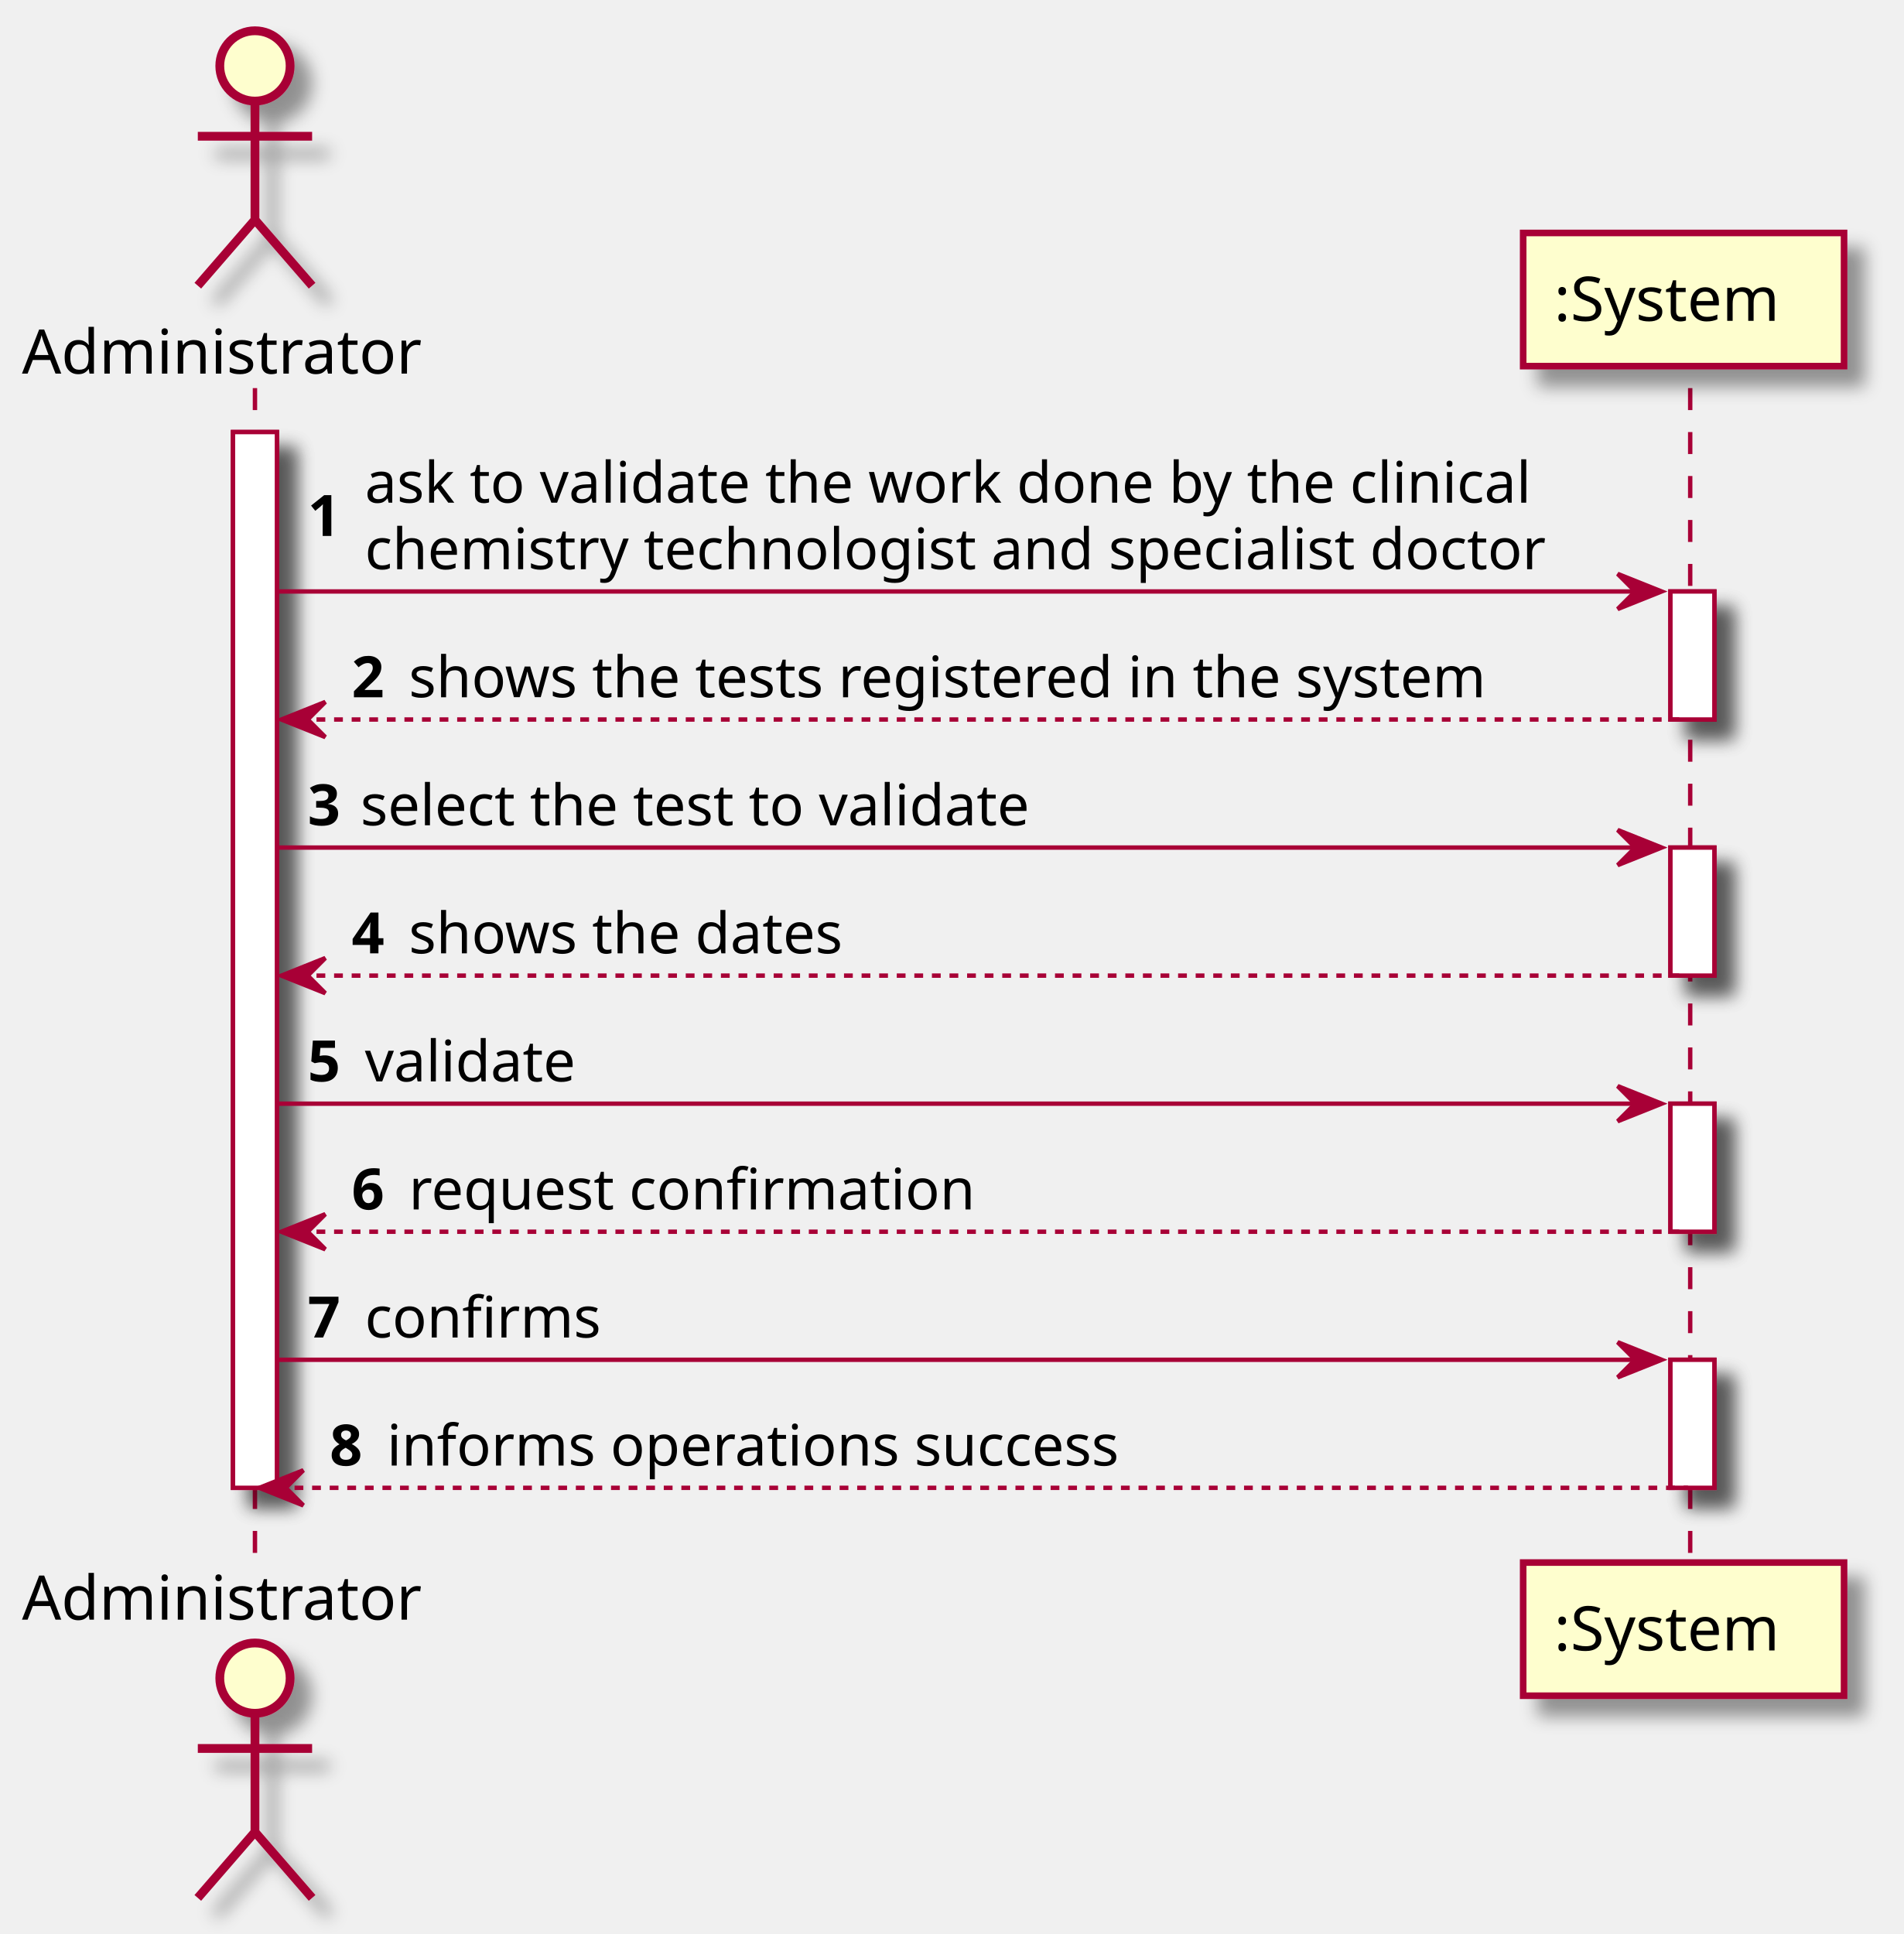
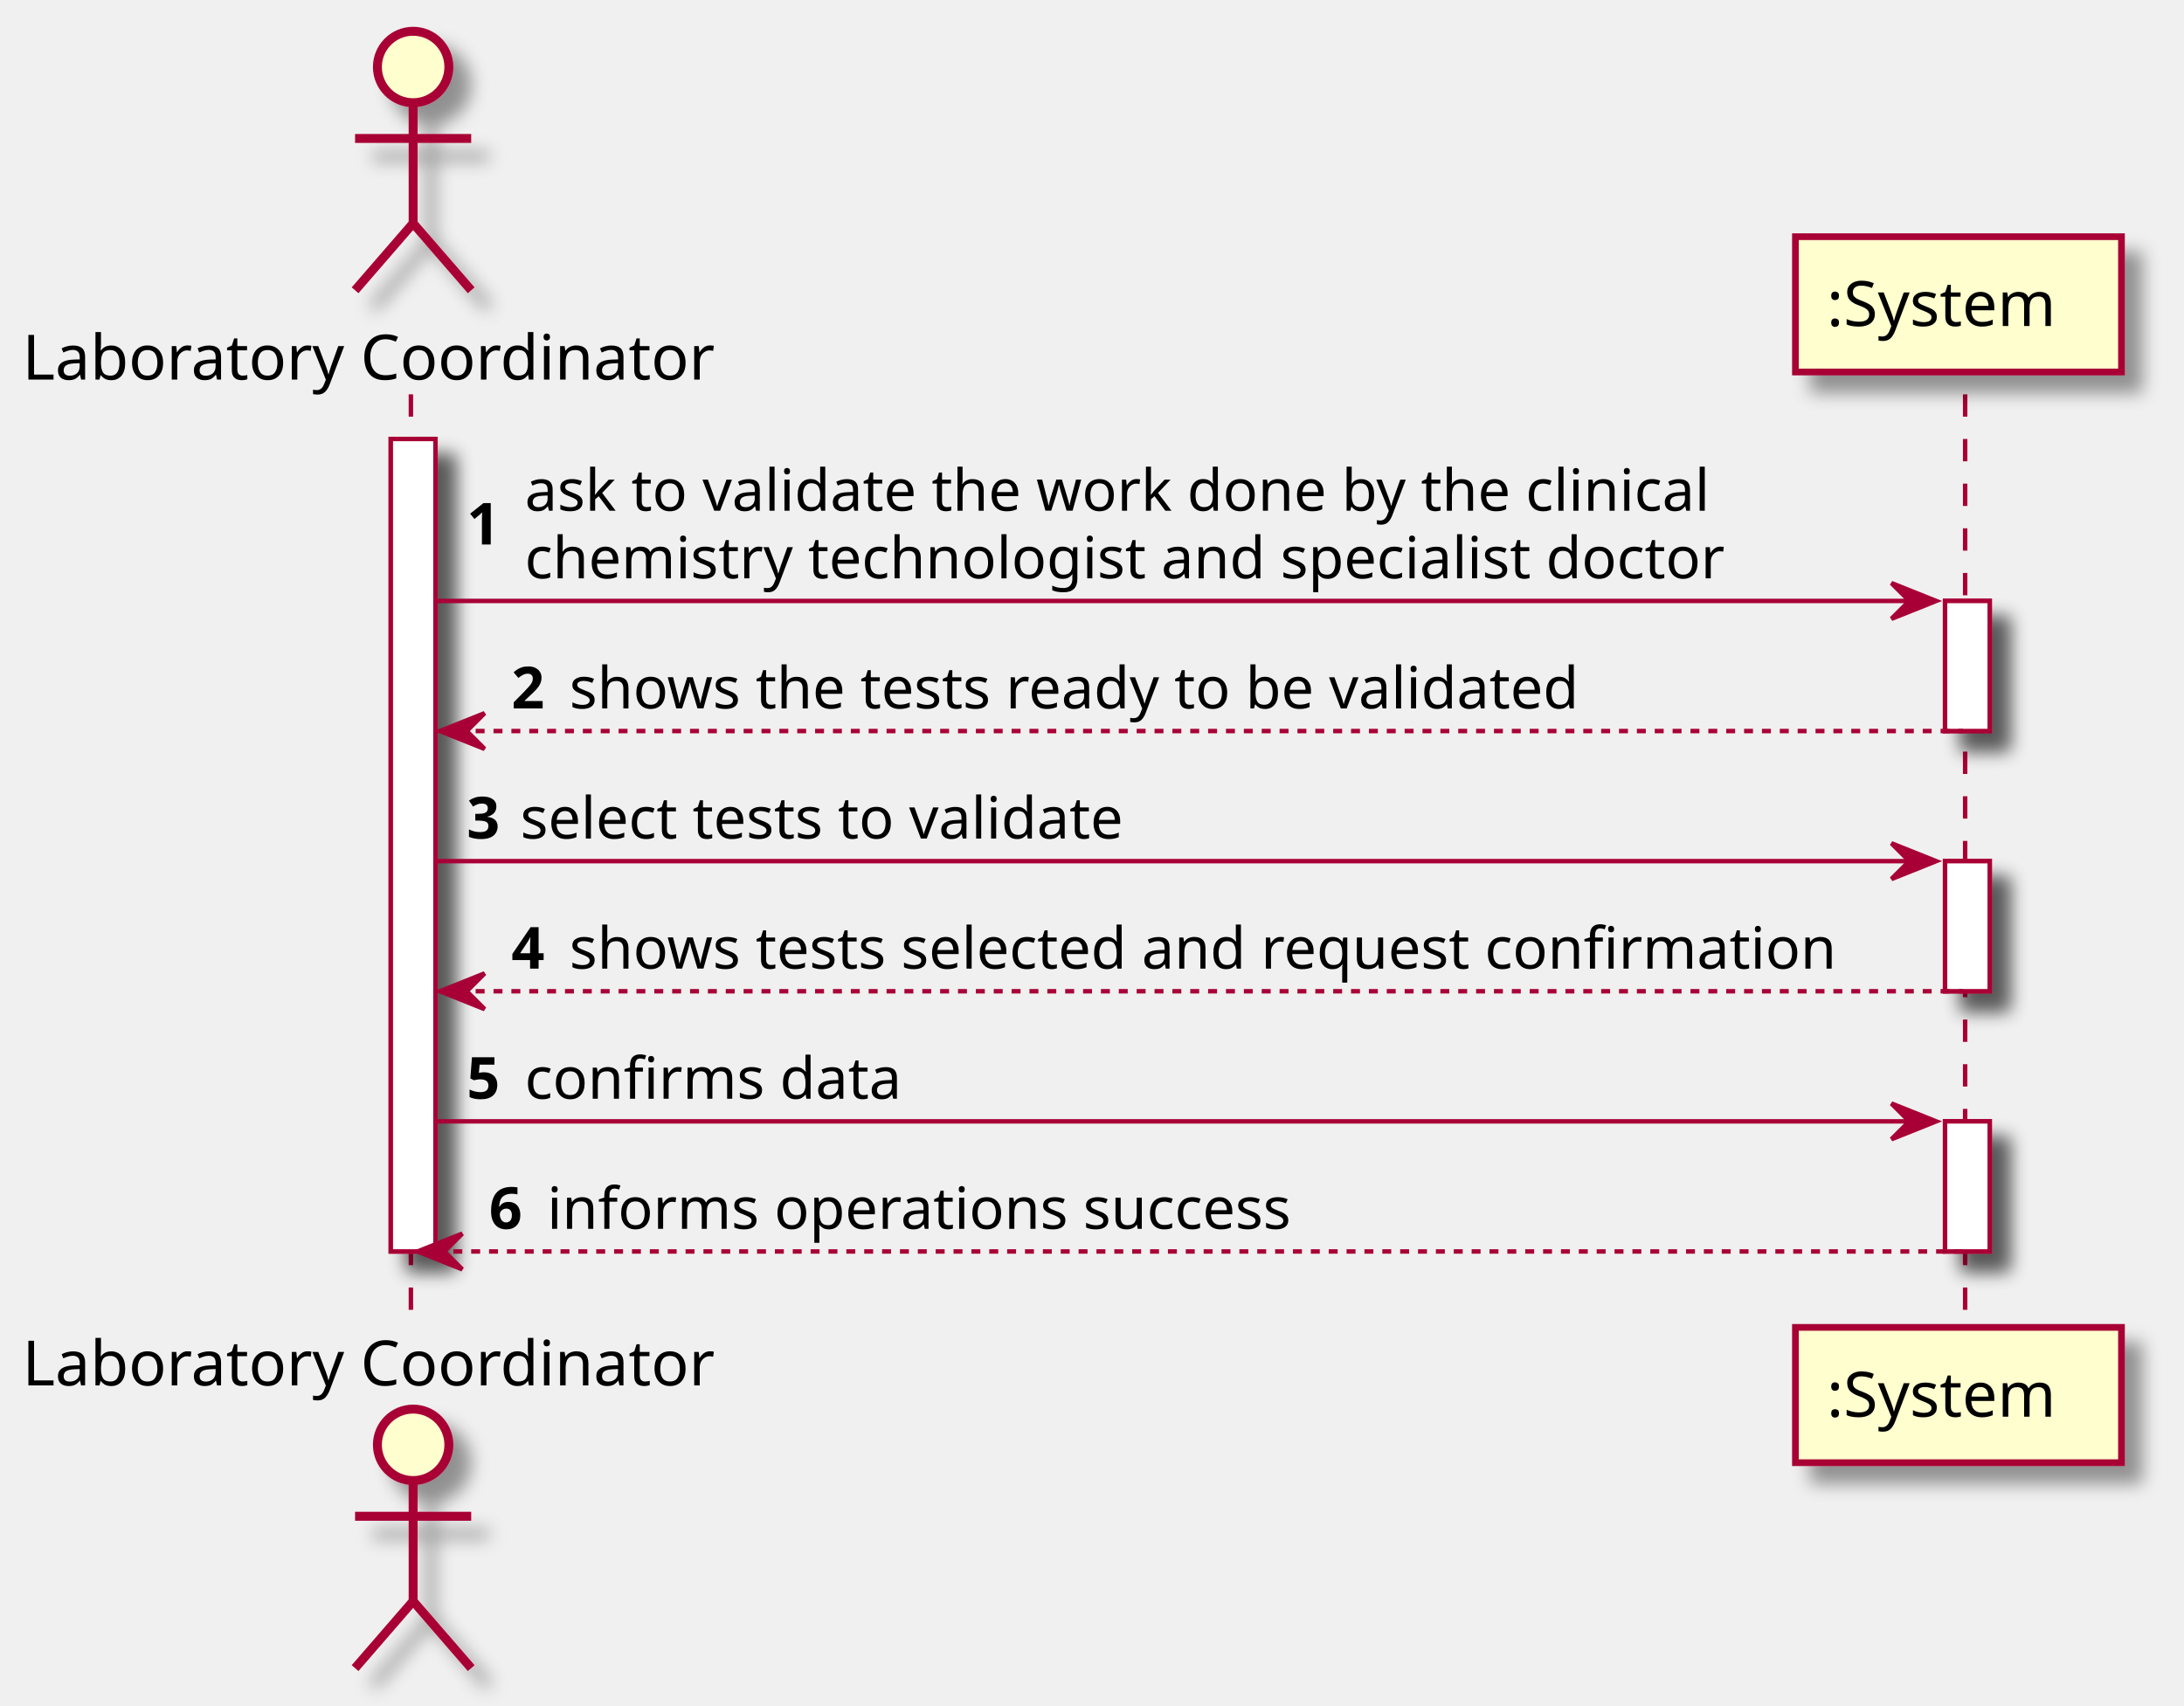
- <svg xmlns="http://www.w3.org/2000/svg" contentScriptType="application/ecmascript" contentStyleType="text/css" height="440px" preserveAspectRatio="none" style="width:433px;height:440px;background:#FFFFFF;" version="1.1" viewBox="0 0 433 440" width="433px" zoomAndPan="magnify">
+ <svg xmlns="http://www.w3.org/2000/svg" contentScriptType="application/ecmascript" contentStyleType="text/css" height="382px" preserveAspectRatio="none" style="width:489px;height:382px;background:#FFFFFF;" version="1.1" viewBox="0 0 489 382" width="489px" zoomAndPan="magnify">
  <defs>
-     <filter height="300%" id="f132pbfnwjf8rk" width="300%" x="-1" y="-1">
+     <filter height="300%" id="f158j9z2bwfpf3" width="300%" x="-1" y="-1">
      <feGaussianBlur result="blurOut" stdDeviation="2.0" />
      <feColorMatrix in="blurOut" result="blurOut2" type="matrix" values="0 0 0 0 0 0 0 0 0 0 0 0 0 0 0 0 0 0 .4 0" />
      <feOffset dx="4.0" dy="4.0" in="blurOut2" result="blurOut3" />
      <feBlend in="SourceGraphic" in2="blurOut3" mode="normal" />
    </filter>
  </defs>
  <g>
-     <rect fill="#FFFFFF" filter="url(#f132pbfnwjf8rk)" height="240.195" style="stroke:#A80036;stroke-width:1.0;" width="10" x="53" y="98.297" />
-     <rect fill="#FFFFFF" filter="url(#f132pbfnwjf8rk)" height="29.133" style="stroke:#A80036;stroke-width:1.0;" width="10" x="380" y="134.562" />
-     <rect fill="#FFFFFF" filter="url(#f132pbfnwjf8rk)" height="29.133" style="stroke:#A80036;stroke-width:1.0;" width="10" x="380" y="192.828" />
-     <rect fill="#FFFFFF" filter="url(#f132pbfnwjf8rk)" height="29.133" style="stroke:#A80036;stroke-width:1.0;" width="10" x="380" y="251.094" />
-     <rect fill="#FFFFFF" filter="url(#f132pbfnwjf8rk)" height="29.133" style="stroke:#A80036;stroke-width:1.0;" width="10" x="380" y="309.359" />
-     <line style="stroke:#A80036;stroke-width:1.0;stroke-dasharray:5.0,5.0;" x1="58" x2="58" y1="88.297" y2="356.492" />
-     <line style="stroke:#A80036;stroke-width:1.0;stroke-dasharray:5.0,5.0;" x1="384.5" x2="384.5" y1="88.297" y2="356.492" />
-     <text fill="#000000" font-family="sans-serif" font-size="14" lengthAdjust="spacing" textLength="100" x="5" y="84.995">Administrator</text>
-     <ellipse cx="58" cy="15" fill="#FEFECE" filter="url(#f132pbfnwjf8rk)" rx="8" ry="8" style="stroke:#A80036;stroke-width:2.0;" />
-     <path d="M58,23 L58,50 M45,31 L71,31 M58,50 L45,65 M58,50 L71,65 " fill="none" filter="url(#f132pbfnwjf8rk)" style="stroke:#A80036;stroke-width:2.0;" />
-     <text fill="#000000" font-family="sans-serif" font-size="14" lengthAdjust="spacing" textLength="100" x="5" y="368.487">Administrator</text>
-     <ellipse cx="58" cy="381.789" fill="#FEFECE" filter="url(#f132pbfnwjf8rk)" rx="8" ry="8" style="stroke:#A80036;stroke-width:2.0;" />
-     <path d="M58,389.789 L58,416.789 M45,397.789 L71,397.789 M58,416.789 L45,431.789 M58,416.789 L71,431.789 " fill="none" filter="url(#f132pbfnwjf8rk)" style="stroke:#A80036;stroke-width:2.0;" />
-     <rect fill="#FEFECE" filter="url(#f132pbfnwjf8rk)" height="30.297" style="stroke:#A80036;stroke-width:1.5;" width="73" x="346.5" y="53" />
-     <text fill="#000000" font-family="sans-serif" font-size="14" lengthAdjust="spacing" textLength="59" x="353.5" y="72.995">:System</text>
-     <rect fill="#FEFECE" filter="url(#f132pbfnwjf8rk)" height="30.297" style="stroke:#A80036;stroke-width:1.5;" width="73" x="346.5" y="355.492" />
-     <text fill="#000000" font-family="sans-serif" font-size="14" lengthAdjust="spacing" textLength="59" x="353.5" y="375.487">:System</text>
-     <rect fill="#FFFFFF" filter="url(#f132pbfnwjf8rk)" height="240.195" style="stroke:#A80036;stroke-width:1.0;" width="10" x="53" y="98.297" />
-     <rect fill="#FFFFFF" filter="url(#f132pbfnwjf8rk)" height="29.133" style="stroke:#A80036;stroke-width:1.0;" width="10" x="380" y="134.562" />
-     <rect fill="#FFFFFF" filter="url(#f132pbfnwjf8rk)" height="29.133" style="stroke:#A80036;stroke-width:1.0;" width="10" x="380" y="192.828" />
-     <rect fill="#FFFFFF" filter="url(#f132pbfnwjf8rk)" height="29.133" style="stroke:#A80036;stroke-width:1.0;" width="10" x="380" y="251.094" />
-     <rect fill="#FFFFFF" filter="url(#f132pbfnwjf8rk)" height="29.133" style="stroke:#A80036;stroke-width:1.0;" width="10" x="380" y="309.359" />
-     <polygon fill="#A80036" points="368,130.562,378,134.562,368,138.562,372,134.562" style="stroke:#A80036;stroke-width:1.0;" />
-     <line style="stroke:#A80036;stroke-width:1.0;" x1="63" x2="374" y1="134.562" y2="134.562" />
-     <text fill="#000000" font-family="sans-serif" font-size="13" font-weight="bold" lengthAdjust="spacing" textLength="9" x="70" y="121.93">1</text>
-     <text fill="#000000" font-family="sans-serif" font-size="13" lengthAdjust="spacing" textLength="281" x="83" y="114.364">ask to validate the work done by the clinical</text>
-     <text fill="#000000" font-family="sans-serif" font-size="13" lengthAdjust="spacing" textLength="282" x="83" y="129.497">chemistry technologist and specialist doctor</text>
-     <polygon fill="#A80036" points="74,159.695,64,163.695,74,167.695,70,163.695" style="stroke:#A80036;stroke-width:1.0;" />
-     <line style="stroke:#A80036;stroke-width:1.0;stroke-dasharray:2.0,2.0;" x1="68" x2="384" y1="163.695" y2="163.695" />
-     <text fill="#000000" font-family="sans-serif" font-size="13" font-weight="bold" lengthAdjust="spacing" textLength="9" x="80" y="158.629">2</text>
-     <text fill="#000000" font-family="sans-serif" font-size="13" lengthAdjust="spacing" textLength="263" x="93" y="158.629">shows the tests registered in the system</text>
-     <polygon fill="#A80036" points="368,188.828,378,192.828,368,196.828,372,192.828" style="stroke:#A80036;stroke-width:1.0;" />
-     <line style="stroke:#A80036;stroke-width:1.0;" x1="63" x2="374" y1="192.828" y2="192.828" />
-     <text fill="#000000" font-family="sans-serif" font-size="13" font-weight="bold" lengthAdjust="spacing" textLength="8" x="70" y="187.762">3</text>
-     <text fill="#000000" font-family="sans-serif" font-size="13" lengthAdjust="spacing" textLength="164" x="82" y="187.762">select the test to validate</text>
-     <polygon fill="#A80036" points="74,217.961,64,221.961,74,225.961,70,221.961" style="stroke:#A80036;stroke-width:1.0;" />
-     <line style="stroke:#A80036;stroke-width:1.0;stroke-dasharray:2.0,2.0;" x1="68" x2="384" y1="221.961" y2="221.961" />
-     <text fill="#000000" font-family="sans-serif" font-size="13" font-weight="bold" lengthAdjust="spacing" textLength="9" x="80" y="216.895">4</text>
-     <text fill="#000000" font-family="sans-serif" font-size="13" lengthAdjust="spacing" textLength="106" x="93" y="216.895">shows the dates</text>
-     <polygon fill="#A80036" points="368,247.094,378,251.094,368,255.094,372,251.094" style="stroke:#A80036;stroke-width:1.0;" />
-     <line style="stroke:#A80036;stroke-width:1.0;" x1="63" x2="374" y1="251.094" y2="251.094" />
-     <text fill="#000000" font-family="sans-serif" font-size="13" font-weight="bold" lengthAdjust="spacing" textLength="9" x="70" y="246.028">5</text>
-     <text fill="#000000" font-family="sans-serif" font-size="13" lengthAdjust="spacing" textLength="51" x="83" y="246.028">validate</text>
-     <polygon fill="#A80036" points="74,276.227,64,280.227,74,284.227,70,280.227" style="stroke:#A80036;stroke-width:1.0;" />
-     <line style="stroke:#A80036;stroke-width:1.0;stroke-dasharray:2.0,2.0;" x1="68" x2="384" y1="280.227" y2="280.227" />
-     <text fill="#000000" font-family="sans-serif" font-size="13" font-weight="bold" lengthAdjust="spacing" textLength="9" x="80" y="275.161">6</text>
-     <text fill="#000000" font-family="sans-serif" font-size="13" lengthAdjust="spacing" textLength="134" x="93" y="275.161">request confirmation</text>
-     <polygon fill="#A80036" points="368,305.359,378,309.359,368,313.359,372,309.359" style="stroke:#A80036;stroke-width:1.0;" />
-     <line style="stroke:#A80036;stroke-width:1.0;" x1="63" x2="374" y1="309.359" y2="309.359" />
-     <text fill="#000000" font-family="sans-serif" font-size="13" font-weight="bold" lengthAdjust="spacing" textLength="9" x="70" y="304.293">7</text>
-     <text fill="#000000" font-family="sans-serif" font-size="13" lengthAdjust="spacing" textLength="56" x="83" y="304.293">confirms</text>
-     <polygon fill="#A80036" points="69,334.492,59,338.492,69,342.492,65,338.492" style="stroke:#A80036;stroke-width:1.0;" />
-     <line style="stroke:#A80036;stroke-width:1.0;stroke-dasharray:2.0,2.0;" x1="63" x2="384" y1="338.492" y2="338.492" />
-     <text fill="#000000" font-family="sans-serif" font-size="13" font-weight="bold" lengthAdjust="spacing" textLength="9" x="75" y="333.426">8</text>
-     <text fill="#000000" font-family="sans-serif" font-size="13" lengthAdjust="spacing" textLength="176" x="88" y="333.426">informs operations success</text>
+     <rect fill="#FFFFFF" filter="url(#f158j9z2bwfpf3)" height="181.93" style="stroke:#A80036;stroke-width:1.0;" width="10" x="87.5" y="98.297" />
+     <rect fill="#FFFFFF" filter="url(#f158j9z2bwfpf3)" height="29.133" style="stroke:#A80036;stroke-width:1.0;" width="10" x="435.5" y="134.562" />
+     <rect fill="#FFFFFF" filter="url(#f158j9z2bwfpf3)" height="29.133" style="stroke:#A80036;stroke-width:1.0;" width="10" x="435.5" y="192.828" />
+     <rect fill="#FFFFFF" filter="url(#f158j9z2bwfpf3)" height="29.133" style="stroke:#A80036;stroke-width:1.0;" width="10" x="435.5" y="251.094" />
+     <line style="stroke:#A80036;stroke-width:1.0;stroke-dasharray:5.0,5.0;" x1="92" x2="92" y1="88.297" y2="298.227" />
+     <line style="stroke:#A80036;stroke-width:1.0;stroke-dasharray:5.0,5.0;" x1="440" x2="440" y1="88.297" y2="298.227" />
+     <text fill="#000000" font-family="sans-serif" font-size="14" lengthAdjust="spacing" textLength="169" x="5" y="84.995">Laboratory Coordinator</text>
+     <ellipse cx="92.5" cy="15" fill="#FEFECE" filter="url(#f158j9z2bwfpf3)" rx="8" ry="8" style="stroke:#A80036;stroke-width:2.0;" />
+     <path d="M92.5,23 L92.5,50 M79.5,31 L105.5,31 M92.5,50 L79.5,65 M92.5,50 L105.5,65 " fill="none" filter="url(#f158j9z2bwfpf3)" style="stroke:#A80036;stroke-width:2.0;" />
+     <text fill="#000000" font-family="sans-serif" font-size="14" lengthAdjust="spacing" textLength="169" x="5" y="310.222">Laboratory Coordinator</text>
+     <ellipse cx="92.5" cy="323.523" fill="#FEFECE" filter="url(#f158j9z2bwfpf3)" rx="8" ry="8" style="stroke:#A80036;stroke-width:2.0;" />
+     <path d="M92.5,331.523 L92.5,358.523 M79.5,339.523 L105.5,339.523 M92.5,358.523 L79.5,373.523 M92.5,358.523 L105.5,373.523 " fill="none" filter="url(#f158j9z2bwfpf3)" style="stroke:#A80036;stroke-width:2.0;" />
+     <rect fill="#FEFECE" filter="url(#f158j9z2bwfpf3)" height="30.297" style="stroke:#A80036;stroke-width:1.5;" width="73" x="402" y="53" />
+     <text fill="#000000" font-family="sans-serif" font-size="14" lengthAdjust="spacing" textLength="59" x="409" y="72.995">:System</text>
+     <rect fill="#FEFECE" filter="url(#f158j9z2bwfpf3)" height="30.297" style="stroke:#A80036;stroke-width:1.5;" width="73" x="402" y="297.227" />
+     <text fill="#000000" font-family="sans-serif" font-size="14" lengthAdjust="spacing" textLength="59" x="409" y="317.222">:System</text>
+     <rect fill="#FFFFFF" filter="url(#f158j9z2bwfpf3)" height="181.93" style="stroke:#A80036;stroke-width:1.0;" width="10" x="87.5" y="98.297" />
+     <rect fill="#FFFFFF" filter="url(#f158j9z2bwfpf3)" height="29.133" style="stroke:#A80036;stroke-width:1.0;" width="10" x="435.5" y="134.562" />
+     <rect fill="#FFFFFF" filter="url(#f158j9z2bwfpf3)" height="29.133" style="stroke:#A80036;stroke-width:1.0;" width="10" x="435.5" y="192.828" />
+     <rect fill="#FFFFFF" filter="url(#f158j9z2bwfpf3)" height="29.133" style="stroke:#A80036;stroke-width:1.0;" width="10" x="435.5" y="251.094" />
+     <polygon fill="#A80036" points="423.5,130.562,433.5,134.562,423.5,138.562,427.5,134.562" style="stroke:#A80036;stroke-width:1.0;" />
+     <line style="stroke:#A80036;stroke-width:1.0;" x1="97.5" x2="429.5" y1="134.562" y2="134.562" />
+     <text fill="#000000" font-family="sans-serif" font-size="13" font-weight="bold" lengthAdjust="spacing" textLength="9" x="104.5" y="121.93">1</text>
+     <text fill="#000000" font-family="sans-serif" font-size="13" lengthAdjust="spacing" textLength="281" x="117.5" y="114.364">ask to validate the work done by the clinical</text>
+     <text fill="#000000" font-family="sans-serif" font-size="13" lengthAdjust="spacing" textLength="282" x="117.5" y="129.497">chemistry technologist and specialist doctor</text>
+     <polygon fill="#A80036" points="108.5,159.695,98.5,163.695,108.5,167.695,104.5,163.695" style="stroke:#A80036;stroke-width:1.0;" />
+     <line style="stroke:#A80036;stroke-width:1.0;stroke-dasharray:2.0,2.0;" x1="102.5" x2="439.5" y1="163.695" y2="163.695" />
+     <text fill="#000000" font-family="sans-serif" font-size="13" font-weight="bold" lengthAdjust="spacing" textLength="9" x="114.5" y="158.629">2</text>
+     <text fill="#000000" font-family="sans-serif" font-size="13" lengthAdjust="spacing" textLength="243" x="127.5" y="158.629">shows the tests ready to be validated</text>
+     <polygon fill="#A80036" points="423.5,188.828,433.5,192.828,423.5,196.828,427.5,192.828" style="stroke:#A80036;stroke-width:1.0;" />
+     <line style="stroke:#A80036;stroke-width:1.0;" x1="97.5" x2="429.5" y1="192.828" y2="192.828" />
+     <text fill="#000000" font-family="sans-serif" font-size="13" font-weight="bold" lengthAdjust="spacing" textLength="8" x="104.5" y="187.762">3</text>
+     <text fill="#000000" font-family="sans-serif" font-size="13" lengthAdjust="spacing" textLength="146" x="116.5" y="187.762">select tests to validate</text>
+     <polygon fill="#A80036" points="108.5,217.961,98.5,221.961,108.5,225.961,104.5,221.961" style="stroke:#A80036;stroke-width:1.0;" />
+     <line style="stroke:#A80036;stroke-width:1.0;stroke-dasharray:2.0,2.0;" x1="102.5" x2="439.5" y1="221.961" y2="221.961" />
+     <text fill="#000000" font-family="sans-serif" font-size="13" font-weight="bold" lengthAdjust="spacing" textLength="9" x="114.5" y="216.895">4</text>
+     <text fill="#000000" font-family="sans-serif" font-size="13" lengthAdjust="spacing" textLength="301" x="127.5" y="216.895">shows tests selected and request confirmation</text>
+     <polygon fill="#A80036" points="423.5,247.094,433.5,251.094,423.5,255.094,427.5,251.094" style="stroke:#A80036;stroke-width:1.0;" />
+     <line style="stroke:#A80036;stroke-width:1.0;" x1="97.5" x2="429.5" y1="251.094" y2="251.094" />
+     <text fill="#000000" font-family="sans-serif" font-size="13" font-weight="bold" lengthAdjust="spacing" textLength="9" x="104.5" y="246.028">5</text>
+     <text fill="#000000" font-family="sans-serif" font-size="13" lengthAdjust="spacing" textLength="89" x="117.5" y="246.028">confirms data</text>
+     <polygon fill="#A80036" points="103.5,276.227,93.5,280.227,103.5,284.227,99.5,280.227" style="stroke:#A80036;stroke-width:1.0;" />
+     <line style="stroke:#A80036;stroke-width:1.0;stroke-dasharray:2.0,2.0;" x1="97.5" x2="439.5" y1="280.227" y2="280.227" />
+     <text fill="#000000" font-family="sans-serif" font-size="13" font-weight="bold" lengthAdjust="spacing" textLength="9" x="109.5" y="275.161">6</text>
+     <text fill="#000000" font-family="sans-serif" font-size="13" lengthAdjust="spacing" textLength="176" x="122.5" y="275.161">informs operations success</text>
  </g>
</svg>
